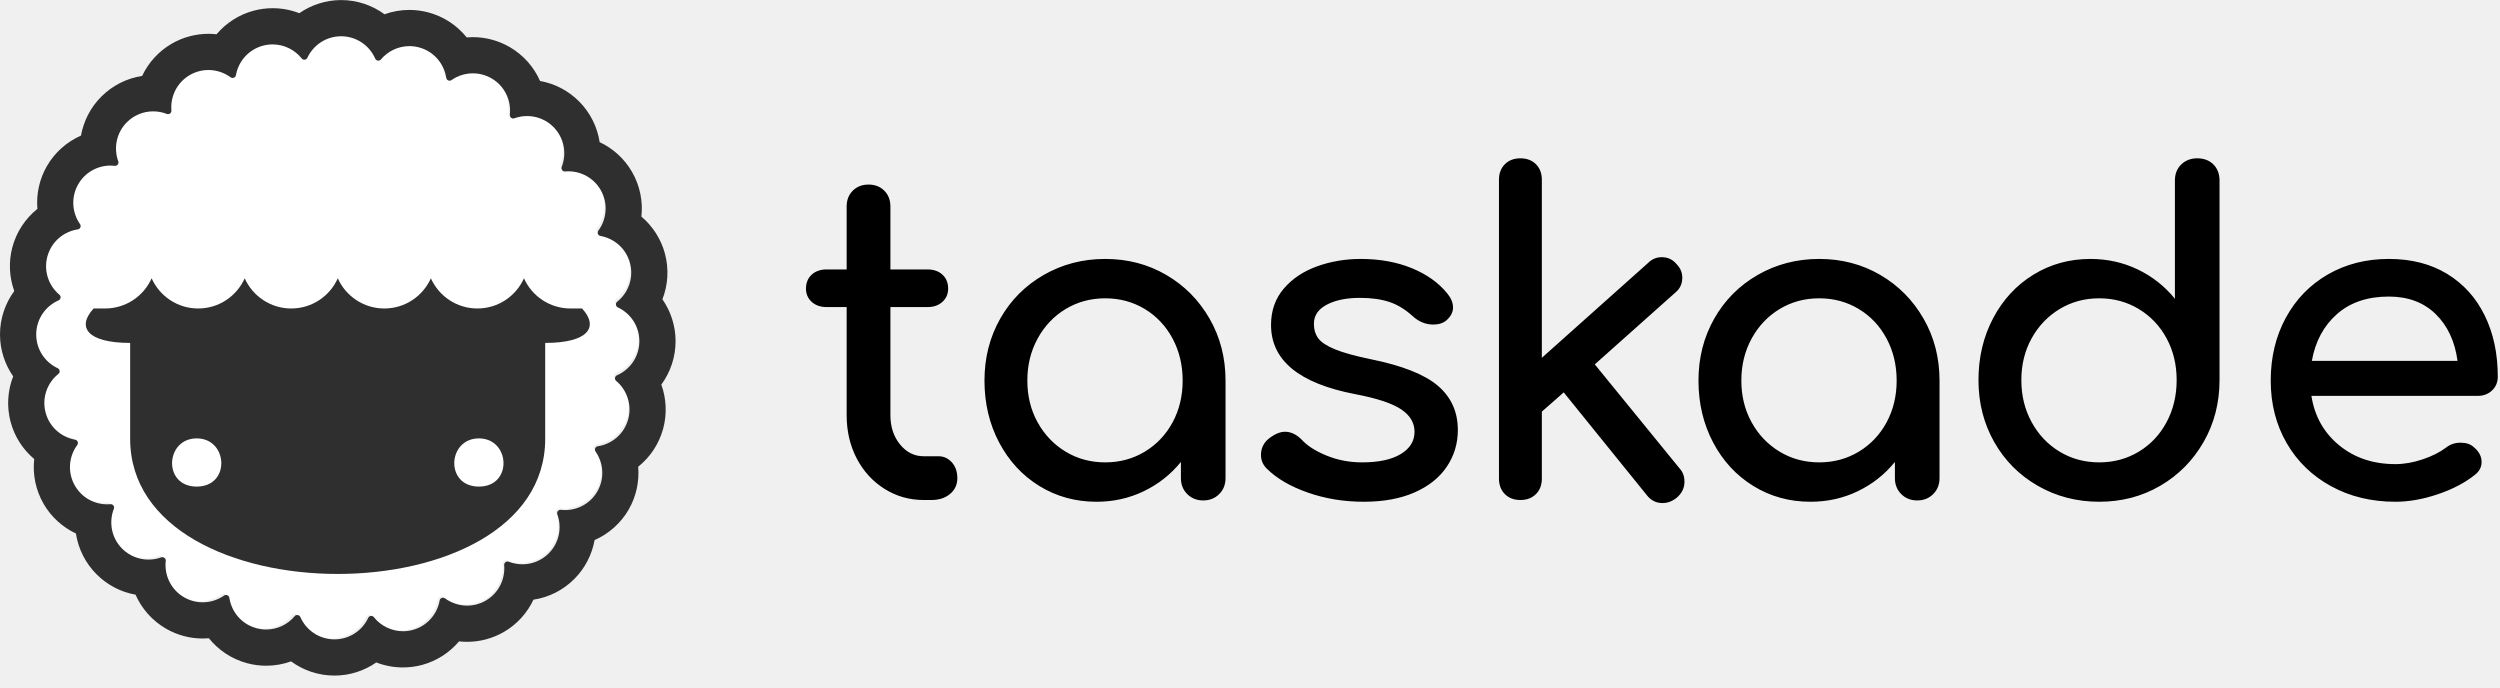
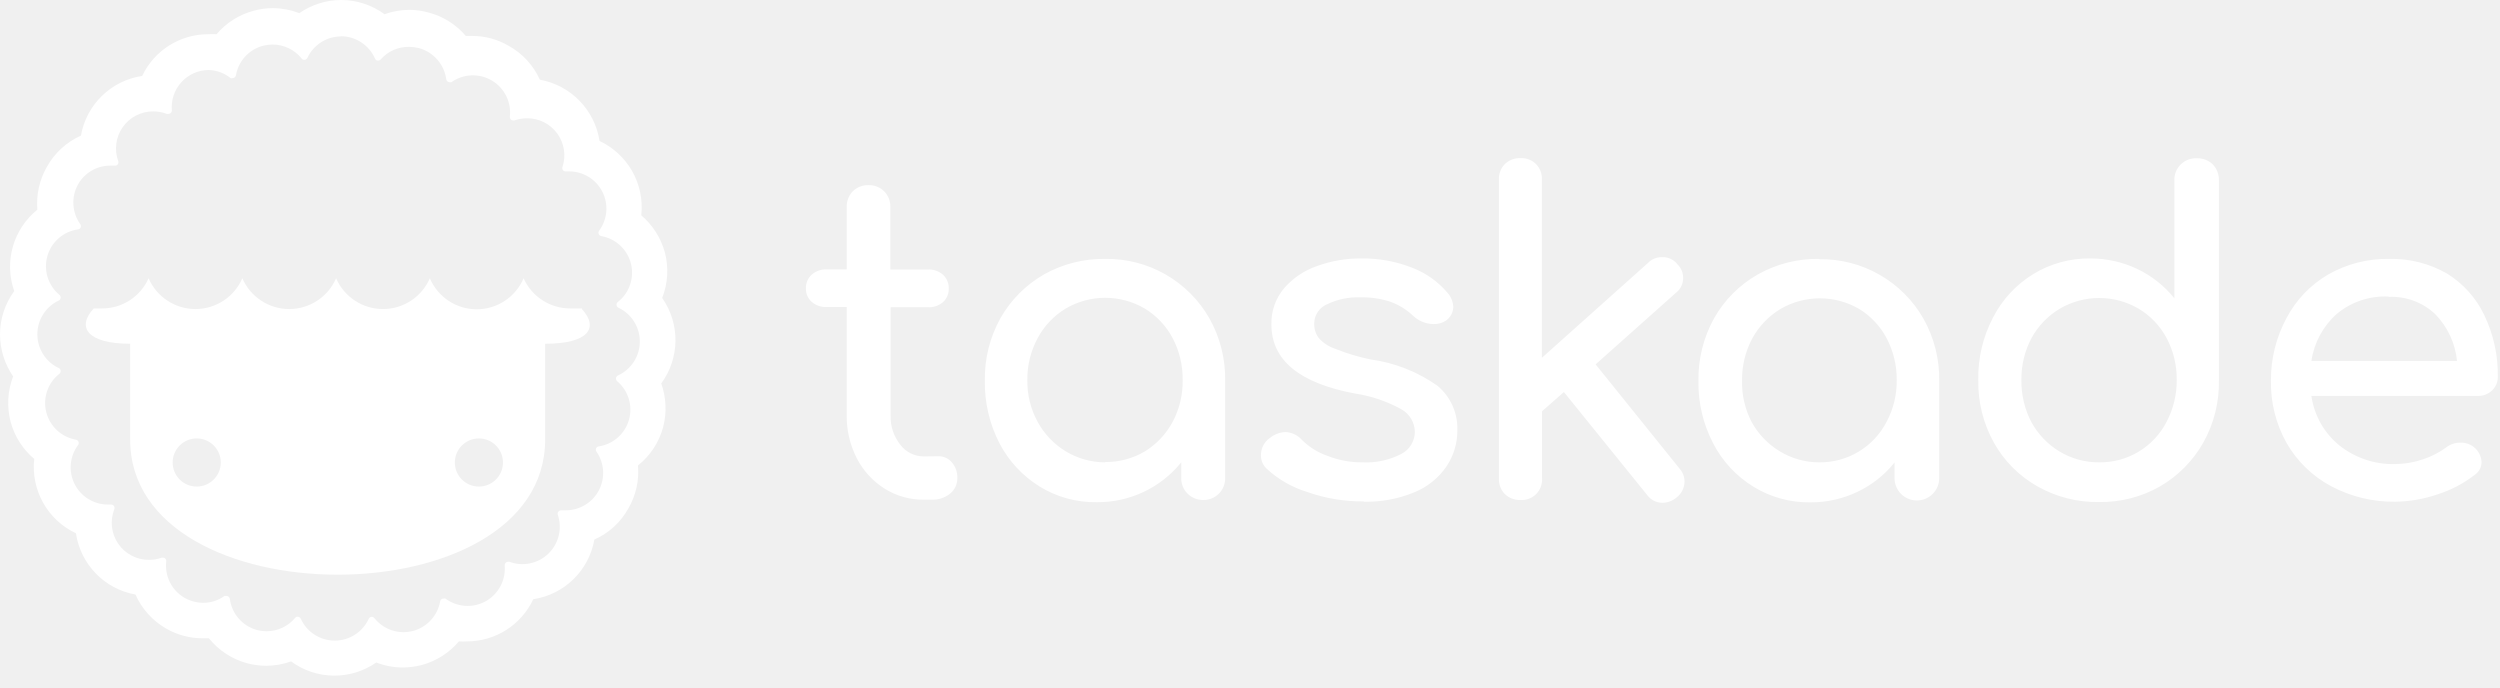
- <svg xmlns="http://www.w3.org/2000/svg" width="160px" height="44px" viewBox="0 0 160 44" version="1.1">
-   <defs />
-   <g id="Page-1" stroke="none" stroke-width="1" fill="none" fill-rule="evenodd">
-     <g id="Group-23-Copy">
-       <rect id="Rectangle-11" x="0" y="0" width="164" height="44" />
-       <g id="logo-copy-2">
-         <path d="M21.69,2.095 C22.671,2.095 23.513,2.687 23.882,3.532 C23.919,3.616 24.001,3.662 24.084,3.662 C24.143,3.662 24.202,3.639 24.244,3.588 C24.694,3.05 25.366,2.729 26.079,2.729 C26.283,2.729 26.492,2.756 26.699,2.811 C27.648,3.065 28.309,3.856 28.446,4.771 C28.462,4.88 28.559,4.951 28.66,4.951 C28.701,4.951 28.743,4.939 28.781,4.913 C29.185,4.63 29.668,4.478 30.159,4.478 C30.564,4.478 30.975,4.581 31.352,4.799 C32.203,5.29 32.637,6.225 32.532,7.144 C32.517,7.273 32.625,7.381 32.747,7.381 C32.77,7.381 32.795,7.377 32.818,7.368 C33.084,7.271 33.363,7.223 33.641,7.223 C34.253,7.223 34.865,7.456 35.332,7.923 C36.027,8.618 36.203,9.634 35.865,10.493 C35.81,10.633 35.919,10.785 36.065,10.785 C36.071,10.785 36.077,10.785 36.083,10.784 C36.153,10.778 36.223,10.775 36.293,10.775 C37.12,10.775 37.924,11.203 38.368,11.971 C38.859,12.822 38.767,13.849 38.217,14.592 C38.124,14.717 38.199,14.902 38.353,14.929 C39.241,15.085 40.003,15.738 40.252,16.666 C40.507,17.616 40.152,18.584 39.428,19.159 C39.306,19.256 39.331,19.454 39.472,19.52 C40.29,19.901 40.857,20.728 40.857,21.69 C40.857,22.672 40.266,23.513 39.421,23.882 C39.276,23.946 39.243,24.143 39.364,24.244 C40.056,24.823 40.391,25.77 40.142,26.699 C39.887,27.648 39.096,28.309 38.182,28.446 C38.027,28.469 37.95,28.653 38.039,28.781 C38.557,29.519 38.635,30.519 38.154,31.352 C37.71,32.12 36.907,32.547 36.08,32.547 C35.99,32.547 35.899,32.542 35.809,32.532 C35.801,32.531 35.793,32.531 35.785,32.531 C35.642,32.531 35.534,32.679 35.584,32.818 C35.893,33.666 35.71,34.652 35.029,35.332 C34.563,35.799 33.951,36.032 33.339,36.032 C33.04,36.032 32.741,35.976 32.459,35.865 C32.434,35.855 32.408,35.85 32.383,35.85 C32.264,35.85 32.157,35.955 32.168,36.084 C32.247,36.982 31.814,37.887 30.982,38.368 C30.605,38.585 30.194,38.688 29.789,38.688 C29.278,38.688 28.775,38.524 28.361,38.217 C28.323,38.189 28.28,38.176 28.237,38.176 C28.139,38.176 28.042,38.246 28.023,38.353 C27.867,39.241 27.215,40.003 26.286,40.252 C26.079,40.308 25.871,40.334 25.666,40.334 C24.933,40.334 24.243,39.994 23.793,39.428 C23.751,39.375 23.69,39.35 23.628,39.35 C23.549,39.35 23.469,39.393 23.432,39.472 C23.051,40.29 22.224,40.857 21.263,40.857 C20.281,40.857 19.439,40.266 19.07,39.421 C19.033,39.336 18.951,39.29 18.869,39.29 C18.81,39.29 18.751,39.314 18.708,39.364 C18.258,39.902 17.587,40.224 16.874,40.224 C16.669,40.224 16.461,40.197 16.254,40.142 C15.304,39.887 14.643,39.096 14.507,38.182 C14.49,38.072 14.393,38.001 14.292,38.001 C14.251,38.001 14.209,38.013 14.172,38.039 C13.767,38.323 13.284,38.475 12.793,38.475 C12.388,38.475 11.977,38.371 11.6,38.154 C10.749,37.662 10.316,36.727 10.42,35.809 C10.435,35.679 10.327,35.572 10.205,35.572 C10.182,35.572 10.158,35.576 10.134,35.584 C9.869,35.681 9.59,35.73 9.311,35.73 C8.699,35.73 8.088,35.497 7.621,35.03 C6.926,34.334 6.749,33.319 7.088,32.459 C7.143,32.32 7.034,32.167 6.888,32.167 C6.881,32.167 6.875,32.167 6.869,32.168 C6.799,32.174 6.729,32.177 6.659,32.177 C5.832,32.177 5.028,31.75 4.585,30.982 C4.093,30.13 4.186,29.104 4.736,28.361 C4.828,28.235 4.753,28.05 4.599,28.023 C3.711,27.867 2.949,27.215 2.7,26.286 C2.446,25.336 2.801,24.369 3.524,23.793 C3.646,23.696 3.621,23.498 3.48,23.432 C2.662,23.051 2.095,22.224 2.095,21.263 C2.095,20.281 2.686,19.439 3.532,19.07 C3.676,19.007 3.709,18.81 3.588,18.709 C2.896,18.129 2.562,17.183 2.811,16.254 C3.065,15.304 3.856,14.643 4.771,14.507 C4.925,14.484 5.003,14.3 4.913,14.172 C4.395,13.433 4.318,12.433 4.799,11.601 C5.242,10.833 6.046,10.405 6.873,10.405 C6.963,10.405 7.053,10.41 7.144,10.421 C7.152,10.422 7.16,10.422 7.168,10.422 C7.311,10.422 7.419,10.273 7.368,10.134 C7.059,9.287 7.243,8.301 7.923,7.621 C8.39,7.154 9.001,6.921 9.613,6.921 C9.912,6.921 10.211,6.976 10.493,7.088 C10.518,7.098 10.544,7.102 10.569,7.102 C10.688,7.102 10.796,6.997 10.784,6.869 C10.705,5.971 11.138,5.066 11.971,4.585 C12.347,4.368 12.758,4.264 13.163,4.264 C13.674,4.264 14.177,4.429 14.592,4.736 C14.629,4.763 14.672,4.776 14.715,4.776 C14.814,4.776 14.91,4.707 14.929,4.599 C15.085,3.711 15.738,2.949 16.666,2.7 C16.874,2.645 17.082,2.618 17.287,2.618 C18.02,2.618 18.709,2.959 19.159,3.524 C19.201,3.577 19.263,3.603 19.324,3.603 C19.404,3.603 19.483,3.56 19.52,3.48 C19.901,2.662 20.728,2.095 21.69,2.095" id="Fill-1-Copy" fill="#FFFFFF" />
-         <g id="logo" fill="#2F2F2F">
-           <path d="M30.649,31.142 C28.463,31.142 28.635,28.057 30.649,28.057 C32.663,28.057 32.835,31.142 30.649,31.142 M12.589,31.142 C10.403,31.142 10.574,28.057 12.589,28.057 C14.603,28.057 14.774,31.142 12.589,31.142 M37.252,19.743 L36.512,19.743 C35.184,19.743 34.043,18.95 33.533,17.812 C33.023,18.95 31.882,19.743 30.554,19.743 C29.227,19.743 28.086,18.95 27.576,17.812 C27.066,18.95 25.925,19.743 24.597,19.743 C23.27,19.743 22.129,18.95 21.619,17.812 C21.108,18.95 19.968,19.743 18.64,19.743 C17.312,19.743 16.172,18.95 15.661,17.812 C15.151,18.95 14.011,19.743 12.683,19.743 C11.355,19.743 10.215,18.95 9.705,17.812 C9.194,18.95 8.054,19.743 6.726,19.743 L5.994,19.743 C4.883,20.938 5.588,21.947 8.33,21.947 L8.33,28.083 C8.33,33.85 14.971,36.733 21.611,36.733 C28.252,36.733 34.893,33.85 34.893,28.083 L34.893,21.947 C37.638,21.947 38.354,20.938 37.252,19.743" id="Fill-4" />
-           <path d="M21.832,0.004 C20.859,0.004 19.928,0.309 19.155,0.845 C18.619,0.635 18.041,0.525 17.446,0.525 C17.036,0.525 16.627,0.579 16.229,0.686 C15.288,0.938 14.467,1.474 13.859,2.193 C13.687,2.174 13.513,2.164 13.34,2.164 C12.519,2.164 11.707,2.382 10.994,2.794 C10.151,3.28 9.497,4.01 9.095,4.862 C8.11,5.01 7.2,5.467 6.483,6.185 C5.793,6.874 5.35,7.75 5.183,8.678 C4.281,9.075 3.509,9.751 3.003,10.628 C2.516,11.471 2.315,12.431 2.393,13.369 C1.627,13.983 1.057,14.833 0.792,15.82 C0.54,16.761 0.594,17.74 0.912,18.626 C0.331,19.417 8.69039257e-05,20.386 8.69039257e-05,21.408 C8.69039257e-05,22.382 0.305,23.313 0.843,24.087 C0.486,25.001 0.417,26.022 0.681,27.01 C0.934,27.951 1.47,28.771 2.189,29.379 C2.081,30.354 2.279,31.359 2.79,32.245 C3.275,33.086 4.005,33.742 4.859,34.144 C5.008,35.114 5.459,36.033 6.182,36.756 C6.87,37.444 7.735,37.892 8.674,38.059 C9.069,38.955 9.741,39.724 10.625,40.235 C11.339,40.647 12.15,40.865 12.971,40.865 C13.105,40.865 13.238,40.859 13.369,40.848 C13.982,41.612 14.832,42.181 15.818,42.446 C16.216,42.552 16.625,42.606 17.035,42.606 C17.586,42.606 18.124,42.51 18.629,42.329 C19.418,42.907 20.386,43.237 21.406,43.237 C22.378,43.237 23.309,42.933 24.082,42.397 C24.619,42.606 25.197,42.716 25.791,42.716 C26.201,42.716 26.611,42.663 27.009,42.556 C27.949,42.304 28.771,41.767 29.379,41.048 C29.551,41.067 29.724,41.077 29.898,41.077 C30.719,41.077 31.53,40.859 32.244,40.448 C33.087,39.961 33.741,39.231 34.142,38.379 C35.128,38.231 36.037,37.774 36.755,37.056 C37.444,36.367 37.887,35.491 38.054,34.564 C38.956,34.167 39.728,33.491 40.235,32.613 C40.722,31.77 40.923,30.811 40.844,29.872 C41.61,29.259 42.181,28.409 42.446,27.421 C42.698,26.48 42.644,25.501 42.325,24.615 C42.906,23.824 43.237,22.856 43.237,21.833 C43.237,20.86 42.932,19.928 42.395,19.155 C42.751,18.241 42.821,17.219 42.556,16.231 C42.304,15.291 41.768,14.47 41.049,13.862 C41.156,12.887 40.959,11.882 40.447,10.997 C39.962,10.155 39.232,9.499 38.378,9.097 C38.229,8.128 37.779,7.209 37.056,6.486 C36.367,5.797 35.503,5.349 34.564,5.183 C34.169,4.287 33.497,3.517 32.613,3.007 C31.899,2.595 31.088,2.377 30.266,2.377 C30.133,2.377 30,2.382 29.868,2.393 C29.255,1.63 28.406,1.06 27.42,0.796 C27.022,0.689 26.612,0.635 26.202,0.635 C25.652,0.635 25.114,0.731 24.609,0.913 C23.819,0.334 22.851,0.004 21.832,0.004 M21.832,2.321 C22.809,2.321 23.647,2.91 24.015,3.752 C24.052,3.836 24.134,3.882 24.216,3.882 C24.274,3.882 24.333,3.858 24.375,3.808 C24.823,3.272 25.492,2.952 26.202,2.952 C26.406,2.952 26.614,2.979 26.82,3.034 C27.766,3.287 28.423,4.075 28.56,4.985 C28.576,5.094 28.673,5.165 28.773,5.165 C28.814,5.165 28.856,5.153 28.893,5.127 C29.296,4.845 29.777,4.694 30.266,4.694 C30.67,4.694 31.079,4.797 31.454,5.013 C32.302,5.503 32.733,6.434 32.629,7.348 C32.614,7.478 32.722,7.585 32.843,7.585 C32.867,7.585 32.891,7.58 32.914,7.572 C33.179,7.476 33.456,7.427 33.734,7.427 C34.343,7.427 34.952,7.659 35.417,8.124 C36.11,8.817 36.285,9.828 35.948,10.684 C35.893,10.823 36.002,10.975 36.147,10.975 C36.154,10.975 36.16,10.974 36.166,10.974 C36.236,10.968 36.305,10.964 36.375,10.964 C37.198,10.964 37.999,11.391 38.441,12.155 C38.93,13.003 38.838,14.025 38.291,14.765 C38.198,14.89 38.273,15.074 38.426,15.101 C39.311,15.257 40.069,15.906 40.317,16.831 C40.571,17.777 40.217,18.74 39.497,19.313 C39.376,19.41 39.4,19.607 39.541,19.673 C40.355,20.052 40.92,20.876 40.92,21.833 C40.92,22.811 40.331,23.649 39.49,24.017 C39.345,24.08 39.313,24.276 39.433,24.377 C40.122,24.954 40.455,25.896 40.207,26.821 C39.954,27.767 39.166,28.425 38.255,28.561 C38.102,28.584 38.025,28.767 38.114,28.894 C38.629,29.63 38.707,30.625 38.228,31.455 C37.786,32.219 36.986,32.645 36.162,32.645 C36.072,32.645 35.982,32.64 35.892,32.63 C35.884,32.629 35.876,32.628 35.869,32.628 C35.726,32.628 35.619,32.777 35.669,32.915 C35.977,33.759 35.793,34.741 35.116,35.418 C34.651,35.883 34.042,36.115 33.433,36.115 C33.135,36.115 32.838,36.059 32.556,35.949 C32.531,35.939 32.506,35.934 32.481,35.934 C32.362,35.934 32.255,36.038 32.267,36.167 C32.345,37.061 31.914,37.962 31.085,38.441 C30.71,38.657 30.301,38.76 29.898,38.76 C29.388,38.76 28.888,38.596 28.475,38.291 C28.437,38.263 28.394,38.251 28.352,38.251 C28.254,38.251 28.158,38.32 28.139,38.426 C27.983,39.311 27.334,40.07 26.409,40.318 C26.202,40.373 25.995,40.399 25.791,40.399 C25.061,40.399 24.374,40.06 23.926,39.497 C23.884,39.445 23.823,39.419 23.762,39.419 C23.683,39.419 23.603,39.462 23.567,39.541 C23.187,40.355 22.363,40.92 21.406,40.92 C20.428,40.92 19.59,40.331 19.222,39.49 C19.186,39.406 19.104,39.36 19.022,39.36 C18.963,39.36 18.905,39.383 18.862,39.434 C18.414,39.969 17.745,40.289 17.035,40.289 C16.831,40.289 16.624,40.263 16.418,40.207 C15.472,39.954 14.814,39.166 14.678,38.256 C14.662,38.147 14.565,38.076 14.464,38.076 C14.423,38.076 14.382,38.088 14.344,38.114 C13.942,38.397 13.461,38.547 12.971,38.547 C12.568,38.547 12.159,38.445 11.784,38.228 C10.936,37.738 10.504,36.807 10.608,35.893 C10.623,35.764 10.515,35.657 10.394,35.657 C10.371,35.657 10.347,35.661 10.323,35.669 C10.059,35.766 9.781,35.814 9.504,35.814 C8.894,35.814 8.285,35.582 7.82,35.117 C7.128,34.425 6.952,33.413 7.289,32.557 C7.344,32.419 7.236,32.267 7.09,32.267 C7.084,32.267 7.078,32.267 7.072,32.268 C7.002,32.274 6.932,32.277 6.863,32.277 C6.039,32.277 5.238,31.851 4.797,31.086 C4.307,30.238 4.399,29.216 4.947,28.476 C5.039,28.351 4.964,28.167 4.811,28.14 C3.927,27.984 3.168,27.335 2.92,26.41 C2.667,25.464 3.02,24.501 3.74,23.928 C3.862,23.831 3.837,23.634 3.697,23.568 C2.882,23.189 2.318,22.365 2.318,21.408 C2.318,20.431 2.906,19.592 3.748,19.224 C3.892,19.161 3.925,18.966 3.804,18.865 C3.115,18.288 2.782,17.345 3.03,16.42 C3.284,15.474 4.072,14.817 4.982,14.68 C5.136,14.658 5.213,14.474 5.124,14.347 C4.608,13.612 4.531,12.616 5.01,11.787 C5.451,11.022 6.252,10.596 7.075,10.596 C7.165,10.596 7.255,10.601 7.345,10.612 C7.353,10.613 7.361,10.613 7.369,10.613 C7.511,10.613 7.619,10.465 7.569,10.326 C7.261,9.482 7.444,8.5 8.121,7.823 C8.586,7.358 9.195,7.127 9.804,7.127 C10.102,7.127 10.4,7.182 10.681,7.293 C10.706,7.303 10.732,7.307 10.756,7.307 C10.875,7.307 10.982,7.203 10.971,7.075 C10.892,6.18 11.323,5.279 12.152,4.8 C12.527,4.584 12.936,4.481 13.34,4.481 C13.849,4.481 14.35,4.645 14.762,4.95 C14.8,4.978 14.843,4.991 14.885,4.991 C14.984,4.991 15.08,4.922 15.099,4.815 C15.254,3.93 15.904,3.172 16.829,2.924 C17.035,2.868 17.242,2.842 17.446,2.842 C18.177,2.842 18.863,3.181 19.311,3.744 C19.353,3.797 19.414,3.822 19.476,3.822 C19.555,3.822 19.634,3.78 19.671,3.7 C20.05,2.886 20.874,2.321 21.832,2.321" id="Fill-1" />
-         </g>
-       </g>
-       <path d="M60.066,29.2 C60.402,29.2 60.687,29.331 60.92,29.592 C61.153,29.853 61.27,30.189 61.27,30.6 C61.27,31.011 61.116,31.347 60.808,31.608 C60.5,31.869 60.103,32 59.618,32 L59.114,32 C58.199,32 57.364,31.762 56.608,31.286 C55.852,30.81 55.259,30.161 54.83,29.34 C54.401,28.519 54.186,27.595 54.186,26.568 L54.186,19.652 L52.898,19.652 C52.506,19.652 52.189,19.54 51.946,19.316 C51.703,19.092 51.582,18.812 51.582,18.476 C51.582,18.103 51.703,17.804 51.946,17.58 C52.189,17.356 52.506,17.244 52.898,17.244 L54.186,17.244 L54.186,13.212 C54.186,12.801 54.317,12.465 54.578,12.204 C54.839,11.943 55.175,11.812 55.586,11.812 C55.997,11.812 56.333,11.943 56.594,12.204 C56.855,12.465 56.986,12.801 56.986,13.212 L56.986,17.244 L59.366,17.244 C59.758,17.244 60.075,17.356 60.318,17.58 C60.561,17.804 60.682,18.103 60.682,18.476 C60.682,18.812 60.561,19.092 60.318,19.316 C60.075,19.54 59.758,19.652 59.366,19.652 L56.986,19.652 L56.986,26.568 C56.986,27.315 57.191,27.94 57.602,28.444 C58.013,28.948 58.517,29.2 59.114,29.2 L60.066,29.2 Z M70.734,16.572 C72.171,16.572 73.473,16.913 74.64,17.594 C75.807,18.275 76.731,19.209 77.412,20.394 C78.093,21.579 78.434,22.9 78.434,24.356 L78.434,30.6 C78.434,31.011 78.299,31.351 78.028,31.622 C77.757,31.893 77.417,32.028 77.006,32.028 C76.595,32.028 76.255,31.893 75.984,31.622 C75.713,31.351 75.578,31.011 75.578,30.6 L75.578,29.564 C74.925,30.367 74.131,30.992 73.198,31.44 C72.265,31.888 71.257,32.112 70.174,32.112 C68.83,32.112 67.612,31.776 66.52,31.104 C65.428,30.432 64.569,29.503 63.944,28.318 C63.319,27.133 63.006,25.812 63.006,24.356 C63.006,22.9 63.342,21.579 64.014,20.394 C64.686,19.209 65.615,18.275 66.8,17.594 C67.985,16.913 69.297,16.572 70.734,16.572 Z M70.734,29.592 C71.667,29.592 72.512,29.363 73.268,28.906 C74.024,28.449 74.617,27.823 75.046,27.03 C75.475,26.237 75.69,25.345 75.69,24.356 C75.69,23.367 75.475,22.471 75.046,21.668 C74.617,20.865 74.024,20.235 73.268,19.778 C72.512,19.321 71.667,19.092 70.734,19.092 C69.801,19.092 68.956,19.321 68.2,19.778 C67.444,20.235 66.847,20.865 66.408,21.668 C65.969,22.471 65.75,23.367 65.75,24.356 C65.75,25.345 65.969,26.237 66.408,27.03 C66.847,27.823 67.444,28.449 68.2,28.906 C68.956,29.363 69.801,29.592 70.734,29.592 Z M87.282,32.112 C86.013,32.112 84.818,31.916 83.698,31.524 C82.578,31.132 81.701,30.619 81.066,29.984 C80.823,29.741 80.702,29.452 80.702,29.116 C80.702,28.668 80.889,28.304 81.262,28.024 C81.617,27.763 81.943,27.632 82.242,27.632 C82.615,27.632 82.97,27.8 83.306,28.136 C83.661,28.528 84.193,28.869 84.902,29.158 C85.611,29.447 86.367,29.592 87.17,29.592 C88.234,29.592 89.06,29.415 89.648,29.06 C90.236,28.705 90.53,28.229 90.53,27.632 C90.53,27.053 90.241,26.573 89.662,26.19 C89.083,25.807 88.103,25.485 86.722,25.224 C83.138,24.533 81.346,23.059 81.346,20.8 C81.346,19.885 81.617,19.111 82.158,18.476 C82.699,17.841 83.409,17.365 84.286,17.048 C85.163,16.731 86.097,16.572 87.086,16.572 C88.299,16.572 89.387,16.768 90.348,17.16 C91.309,17.552 92.07,18.093 92.63,18.784 C92.873,19.083 92.994,19.381 92.994,19.68 C92.994,19.997 92.835,20.287 92.518,20.548 C92.313,20.697 92.051,20.772 91.734,20.772 C91.249,20.772 90.81,20.595 90.418,20.24 C89.951,19.811 89.457,19.507 88.934,19.33 C88.411,19.153 87.777,19.064 87.03,19.064 C86.171,19.064 85.467,19.209 84.916,19.498 C84.365,19.787 84.09,20.193 84.09,20.716 C84.09,21.089 84.183,21.402 84.37,21.654 C84.557,21.906 84.911,22.139 85.434,22.354 C85.957,22.569 86.713,22.779 87.702,22.984 C89.737,23.395 91.179,23.964 92.028,24.692 C92.877,25.42 93.302,26.363 93.302,27.52 C93.302,28.379 93.069,29.158 92.602,29.858 C92.135,30.558 91.449,31.109 90.544,31.51 C89.639,31.911 88.551,32.112 87.282,32.112 Z M107.498,29.984 C107.703,30.208 107.806,30.488 107.806,30.824 C107.806,31.235 107.638,31.58 107.302,31.86 C107.022,32.084 106.723,32.196 106.406,32.196 C105.995,32.196 105.659,32.028 105.398,31.692 L100.078,25.112 L98.678,26.344 L98.678,30.628 C98.678,31.039 98.552,31.37 98.3,31.622 C98.048,31.874 97.717,32 97.306,32 C96.895,32 96.564,31.874 96.312,31.622 C96.06,31.37 95.934,31.039 95.934,30.628 L95.934,11.504 C95.934,11.093 96.06,10.762 96.312,10.51 C96.564,10.258 96.895,10.132 97.306,10.132 C97.717,10.132 98.048,10.258 98.3,10.51 C98.552,10.762 98.678,11.093 98.678,11.504 L98.678,22.9 L105.482,16.824 C105.725,16.581 106.014,16.46 106.35,16.46 C106.742,16.46 107.059,16.609 107.302,16.908 C107.545,17.151 107.666,17.44 107.666,17.776 C107.666,18.168 107.517,18.485 107.218,18.728 L102.066,23.32 L107.498,29.984 Z M116.43,16.572 C117.867,16.572 119.169,16.913 120.336,17.594 C121.503,18.275 122.427,19.209 123.108,20.394 C123.789,21.579 124.13,22.9 124.13,24.356 L124.13,30.6 C124.13,31.011 123.995,31.351 123.724,31.622 C123.453,31.893 123.113,32.028 122.702,32.028 C122.291,32.028 121.951,31.893 121.68,31.622 C121.409,31.351 121.274,31.011 121.274,30.6 L121.274,29.564 C120.621,30.367 119.827,30.992 118.894,31.44 C117.961,31.888 116.953,32.112 115.87,32.112 C114.526,32.112 113.308,31.776 112.216,31.104 C111.124,30.432 110.265,29.503 109.64,28.318 C109.015,27.133 108.702,25.812 108.702,24.356 C108.702,22.9 109.038,21.579 109.71,20.394 C110.382,19.209 111.311,18.275 112.496,17.594 C113.681,16.913 114.993,16.572 116.43,16.572 Z M116.43,29.592 C117.363,29.592 118.208,29.363 118.964,28.906 C119.72,28.449 120.313,27.823 120.742,27.03 C121.171,26.237 121.386,25.345 121.386,24.356 C121.386,23.367 121.171,22.471 120.742,21.668 C120.313,20.865 119.72,20.235 118.964,19.778 C118.208,19.321 117.363,19.092 116.43,19.092 C115.497,19.092 114.652,19.321 113.896,19.778 C113.14,20.235 112.543,20.865 112.104,21.668 C111.665,22.471 111.446,23.367 111.446,24.356 C111.446,25.345 111.665,26.237 112.104,27.03 C112.543,27.823 113.14,28.449 113.896,28.906 C114.652,29.363 115.497,29.592 116.43,29.592 Z M140.622,10.132 C141.051,10.132 141.397,10.263 141.658,10.524 C141.919,10.785 142.05,11.131 142.05,11.56 L142.05,24.328 C142.05,25.784 141.709,27.105 141.028,28.29 C140.347,29.475 139.423,30.409 138.256,31.09 C137.089,31.771 135.787,32.112 134.35,32.112 C132.913,32.112 131.601,31.771 130.416,31.09 C129.231,30.409 128.302,29.475 127.63,28.29 C126.958,27.105 126.622,25.784 126.622,24.328 C126.622,22.872 126.935,21.551 127.56,20.366 C128.185,19.181 129.044,18.252 130.136,17.58 C131.228,16.908 132.446,16.572 133.79,16.572 C134.873,16.572 135.881,16.796 136.814,17.244 C137.747,17.692 138.541,18.317 139.194,19.12 L139.194,11.56 C139.194,11.131 139.329,10.785 139.6,10.524 C139.871,10.263 140.211,10.132 140.622,10.132 Z M134.35,29.592 C135.283,29.592 136.128,29.363 136.884,28.906 C137.64,28.449 138.233,27.819 138.662,27.016 C139.091,26.213 139.306,25.317 139.306,24.328 C139.306,23.339 139.091,22.447 138.662,21.654 C138.233,20.861 137.64,20.235 136.884,19.778 C136.128,19.321 135.283,19.092 134.35,19.092 C133.417,19.092 132.572,19.321 131.816,19.778 C131.06,20.235 130.463,20.861 130.024,21.654 C129.585,22.447 129.366,23.339 129.366,24.328 C129.366,25.317 129.585,26.213 130.024,27.016 C130.463,27.819 131.06,28.449 131.816,28.906 C132.572,29.363 133.417,29.592 134.35,29.592 Z M159.858,24.104 C159.858,24.459 159.737,24.753 159.494,24.986 C159.251,25.219 158.943,25.336 158.57,25.336 L147.93,25.336 C148.135,26.643 148.728,27.697 149.708,28.5 C150.688,29.303 151.887,29.704 153.306,29.704 C153.866,29.704 154.449,29.601 155.056,29.396 C155.663,29.191 156.162,28.939 156.554,28.64 C156.815,28.435 157.123,28.332 157.478,28.332 C157.833,28.332 158.113,28.425 158.318,28.612 C158.654,28.892 158.822,29.209 158.822,29.564 C158.822,29.9 158.673,30.18 158.374,30.404 C157.739,30.908 156.951,31.319 156.008,31.636 C155.065,31.953 154.165,32.112 153.306,32.112 C151.775,32.112 150.403,31.781 149.19,31.118 C147.977,30.455 147.029,29.536 146.348,28.36 C145.667,27.184 145.326,25.849 145.326,24.356 C145.326,22.863 145.648,21.523 146.292,20.338 C146.936,19.153 147.832,18.229 148.98,17.566 C150.128,16.903 151.43,16.572 152.886,16.572 C154.323,16.572 155.565,16.889 156.61,17.524 C157.655,18.159 158.458,19.045 159.018,20.184 C159.578,21.323 159.858,22.629 159.858,24.104 Z M152.886,18.98 C151.523,18.98 150.417,19.353 149.568,20.1 C148.719,20.847 148.182,21.845 147.958,23.096 L157.282,23.096 C157.114,21.845 156.647,20.847 155.882,20.1 C155.117,19.353 154.118,18.98 152.886,18.98 Z" id="taskade" fill="#000000" />
+ <svg xmlns="http://www.w3.org/2000/svg" id="Layer_1" data-name="Layer 1" viewBox="0 0 160 44">
+   <defs>
+     <style>.cls-1{fill:none;}.cls-2{fill:#fff;fill-rule:evenodd;}</style>
+   </defs>
+   <rect id="Rectangle-11" class="cls-1" width="164" height="44" />
+   <g id="logo-copy-2">
+     <g id="logo">
+       <path id="Fill-4" class="cls-2" d="M30.65,31.14a1.54,1.54,0,1,1,0-3.08,1.54,1.54,0,1,1,0,3.08m-18.06,0a1.54,1.54,0,1,1,0-3.08,1.54,1.54,0,1,1,0,3.08m24.66-11.4h-.74a3.26,3.26,0,0,1-3-1.93,3.26,3.26,0,0,1-6,0,3.27,3.27,0,0,1-6,0,3.27,3.27,0,0,1-6,0,3.27,3.27,0,0,1-6,0,3.25,3.25,0,0,1-3,1.93H6C4.88,20.94,5.59,22,8.33,22v6.13c0,5.77,6.64,8.65,13.28,8.65s13.28-2.88,13.28-8.65V22c2.75,0,3.46-1,2.36-2.21" />
+       <path id="Fill-1" class="cls-2" d="M21.83,0a4.72,4.72,0,0,0-2.67.84A4.94,4.94,0,0,0,17.45.52a4.6,4.6,0,0,0-1.22.17,4.68,4.68,0,0,0-2.37,1.5,4.53,4.53,0,0,0-.52,0A4.67,4.67,0,0,0,9.1,4.86,4.68,4.68,0,0,0,5.18,8.68a4.68,4.68,0,0,0-2.18,2,4.73,4.73,0,0,0-.61,2.74A4.69,4.69,0,0,0,.91,18.63,4.7,4.7,0,0,0,0,21.41a4.78,4.78,0,0,0,.84,2.68A4.76,4.76,0,0,0,.68,27a4.7,4.7,0,0,0,1.51,2.37,4.69,4.69,0,0,0,2.67,4.76,4.68,4.68,0,0,0,3.81,3.92,4.71,4.71,0,0,0,1.95,2.17,4.65,4.65,0,0,0,2.35.63h.4a4.73,4.73,0,0,0,2.45,1.6,5,5,0,0,0,1.22.16,4.75,4.75,0,0,0,1.59-.28,4.68,4.68,0,0,0,5.45.07,4.72,4.72,0,0,0,1.71.32A5,5,0,0,0,27,42.56a4.76,4.76,0,0,0,2.37-1.51,4.41,4.41,0,0,0,.52,0,4.69,4.69,0,0,0,4.24-2.7,4.68,4.68,0,0,0,3.91-3.82,4.59,4.59,0,0,0,2.18-2,4.65,4.65,0,0,0,.61-2.74,4.69,4.69,0,0,0,1.61-2.45,4.76,4.76,0,0,0-.12-2.8,4.69,4.69,0,0,0,.06-5.47,4.69,4.69,0,0,0,.17-2.92,4.76,4.76,0,0,0-1.51-2.37,4.67,4.67,0,0,0-.6-2.86,4.74,4.74,0,0,0-2.07-1.9,4.71,4.71,0,0,0-3.82-3.92,4.65,4.65,0,0,0-2-2.17,4.59,4.59,0,0,0-2.34-.63h-.4A4.66,4.66,0,0,0,27.42.8,4.6,4.6,0,0,0,26.2.63a4.71,4.71,0,0,0-1.59.28A4.7,4.7,0,0,0,21.83,0m0,2.32A2.39,2.39,0,0,1,24,3.75a.2.2,0,0,0,.2.13.23.23,0,0,0,.16-.07A2.35,2.35,0,0,1,26.2,3a2.64,2.64,0,0,1,.62.08,2.4,2.4,0,0,1,1.74,2,.22.22,0,0,0,.21.18.25.25,0,0,0,.12,0,2.38,2.38,0,0,1,3.74,2.22.21.21,0,0,0,.21.23h.07a2.62,2.62,0,0,1,.82-.14A2.37,2.37,0,0,1,36,10.68a.21.21,0,0,0,.2.29h.22a2.38,2.38,0,0,1,1.92,3.8.22.22,0,0,0,.14.34,2.38,2.38,0,0,1,1.07,4.21.22.22,0,0,0,0,.36,2.39,2.39,0,0,1,0,4.35.22.22,0,0,0-.06.36,2.38,2.38,0,0,1-1.17,4.18.21.21,0,0,0-.15.33,2.39,2.39,0,0,1-2,3.76l-.27,0h0a.22.22,0,0,0-.2.29,2.39,2.39,0,0,1-3.11,3l-.08,0a.22.22,0,0,0-.21.24,2.39,2.39,0,0,1-1.18,2.27,2.38,2.38,0,0,1-2.61-.15.22.22,0,0,0-.13,0,.21.21,0,0,0-.21.18,2.4,2.4,0,0,1-1.73,1.89,2.64,2.64,0,0,1-.62.08,2.38,2.38,0,0,1-1.86-.9.21.21,0,0,0-.17-.08.2.2,0,0,0-.19.12,2.39,2.39,0,0,1-4.35,0,.22.22,0,0,0-.2-.13.2.2,0,0,0-.16.07,2.37,2.37,0,0,1-1.82.86,2.57,2.57,0,0,1-.62-.08,2.37,2.37,0,0,1-1.74-2,.22.22,0,0,0-.22-.18l-.12,0a2.33,2.33,0,0,1-1.37.44,2.47,2.47,0,0,1-1.19-.32,2.38,2.38,0,0,1-1.17-2.34.21.21,0,0,0-.22-.23h-.07a2.28,2.28,0,0,1-.82.14,2.37,2.37,0,0,1-2.21-3.25.22.22,0,0,0-.2-.29H6.86A2.38,2.38,0,0,1,5,28.48a.22.22,0,0,0-.14-.34,2.38,2.38,0,0,1-1.07-4.21.22.22,0,0,0,0-.36,2.39,2.39,0,0,1,0-4.35.22.22,0,0,0,0-.36A2.38,2.38,0,0,1,5,14.68a.21.21,0,0,0,.14-.33A2.39,2.39,0,0,1,5,11.79,2.37,2.37,0,0,1,7.08,10.6h.29a.21.21,0,0,0,.2-.28A2.37,2.37,0,0,1,9.8,7.13a2.41,2.41,0,0,1,.88.16l.08,0A.22.22,0,0,0,11,7.08a2.38,2.38,0,0,1,2.37-2.6A2.35,2.35,0,0,1,14.76,5a.2.2,0,0,0,.13,0,.22.22,0,0,0,.21-.18,2.37,2.37,0,0,1,1.73-1.89,2.64,2.64,0,0,1,.62-.08,2.39,2.39,0,0,1,1.86.9.19.19,0,0,0,.17.08.22.22,0,0,0,.19-.12,2.39,2.39,0,0,1,2.16-1.38" />
    </g>
  </g>
+   <path id="taskade" class="cls-2" d="M60.07,29.2a1.1,1.1,0,0,1,.85.39,1.48,1.48,0,0,1,.35,1,1.26,1.26,0,0,1-.46,1,1.79,1.79,0,0,1-1.19.39h-.51a4.63,4.63,0,0,1-2.5-.71,5,5,0,0,1-1.78-1.95,5.89,5.89,0,0,1-.64-2.77V19.65H52.9a1.36,1.36,0,0,1-.95-.33,1.09,1.09,0,0,1-.37-.84,1.13,1.13,0,0,1,.37-.9,1.36,1.36,0,0,1,.95-.34h1.29v-4a1.39,1.39,0,0,1,.39-1,1.37,1.37,0,0,1,1-.39,1.35,1.35,0,0,1,1.4,1.4v4h2.38a1.36,1.36,0,0,1,1,.34,1.16,1.16,0,0,1,.36.9,1.12,1.12,0,0,1-.36.84,1.36,1.36,0,0,1-1,.33H57v6.92a2.86,2.86,0,0,0,.61,1.87,1.87,1.87,0,0,0,1.51.76ZM70.73,16.57a7.54,7.54,0,0,1,6.68,3.82,7.85,7.85,0,0,1,1,4V30.6A1.38,1.38,0,0,1,77,32a1.41,1.41,0,0,1-1-.41,1.38,1.38,0,0,1-.4-1v-1a6.86,6.86,0,0,1-5.41,2.55,6.76,6.76,0,0,1-3.65-1,7.14,7.14,0,0,1-2.58-2.78,8.44,8.44,0,0,1-.93-4,7.94,7.94,0,0,1,1-4,7.5,7.5,0,0,1,2.79-2.8A7.78,7.78,0,0,1,70.73,16.57Zm0,13a4.88,4.88,0,0,0,2.54-.68A5,5,0,0,0,75.05,27a5.49,5.49,0,0,0,.64-2.67,5.6,5.6,0,0,0-.64-2.69,4.91,4.91,0,0,0-1.78-1.89,5,5,0,0,0-5.07,0,4.93,4.93,0,0,0-1.79,1.89,5.5,5.5,0,0,0-.66,2.69A5.39,5.39,0,0,0,66.41,27a5,5,0,0,0,1.79,1.88A4.87,4.87,0,0,0,70.73,29.59Zm16.55,2.52a10.55,10.55,0,0,1-3.58-.59A6.73,6.73,0,0,1,81.07,30a1.15,1.15,0,0,1-.37-.86,1.32,1.32,0,0,1,.56-1.1,1.71,1.71,0,0,1,1-.39,1.5,1.5,0,0,1,1.07.51,4.28,4.28,0,0,0,1.59,1,6,6,0,0,0,2.27.43,4.89,4.89,0,0,0,2.48-.53,1.6,1.6,0,0,0,.88-1.43,1.68,1.68,0,0,0-.87-1.44,8.79,8.79,0,0,0-2.94-1q-5.37-1-5.37-4.42a3.45,3.45,0,0,1,.81-2.32,4.9,4.9,0,0,1,2.13-1.43,8.07,8.07,0,0,1,2.8-.48,8.61,8.61,0,0,1,3.26.59,5.56,5.56,0,0,1,2.28,1.62,1.44,1.44,0,0,1,.36.9,1.1,1.1,0,0,1-.47.87,1.32,1.32,0,0,1-.79.22,1.92,1.92,0,0,1-1.31-.53,4.19,4.19,0,0,0-1.49-.91,5.83,5.83,0,0,0-1.9-.27,4.49,4.49,0,0,0-2.11.44,1.34,1.34,0,0,0-.83,1.22,1.49,1.49,0,0,0,.28.93,2.4,2.4,0,0,0,1.06.7A12.78,12.78,0,0,0,87.7,23,9.73,9.73,0,0,1,92,24.69a3.55,3.55,0,0,1,1.27,2.83,4.1,4.1,0,0,1-.7,2.34,4.59,4.59,0,0,1-2.06,1.65A8,8,0,0,1,87.28,32.11ZM107.5,30a1.24,1.24,0,0,1,.31.84,1.3,1.3,0,0,1-.51,1,1.44,1.44,0,0,1-.89.34,1.22,1.22,0,0,1-1-.51l-5.32-6.58-1.4,1.23v4.29A1.3,1.3,0,0,1,97.31,32a1.37,1.37,0,0,1-1-.38,1.34,1.34,0,0,1-.38-1V11.5a1.34,1.34,0,0,1,.38-1,1.37,1.37,0,0,1,1-.38,1.3,1.3,0,0,1,1.37,1.37V22.9l6.8-6.08a1.19,1.19,0,0,1,.87-.36,1.16,1.16,0,0,1,1,.45,1.19,1.19,0,0,1,.37.87,1.16,1.16,0,0,1-.45.95l-5.15,4.59Zm8.93-13.41a7.54,7.54,0,0,1,6.68,3.82,7.85,7.85,0,0,1,1,4V30.6a1.43,1.43,0,1,1-2.86,0v-1a6.72,6.72,0,0,1-2.38,1.88,6.85,6.85,0,0,1-3,.67,6.76,6.76,0,0,1-3.65-1,7.06,7.06,0,0,1-2.58-2.78,8.33,8.33,0,0,1-.94-4,8,8,0,0,1,1-4,7.43,7.43,0,0,1,2.79-2.8A7.73,7.73,0,0,1,116.43,16.57Zm0,13A4.79,4.79,0,0,0,120.74,27a5.5,5.5,0,0,0,.65-2.67,5.6,5.6,0,0,0-.65-2.69A4.84,4.84,0,0,0,119,19.78a5,5,0,0,0-5.06,0,5,5,0,0,0-1.8,1.89,5.6,5.6,0,0,0-.65,2.69A5.5,5.5,0,0,0,112.1,27a5,5,0,0,0,1.8,1.88A4.84,4.84,0,0,0,116.43,29.59Zm24.19-19.46a1.41,1.41,0,0,1,1,.39,1.43,1.43,0,0,1,.39,1V24.33a7.84,7.84,0,0,1-1,4,7.52,7.52,0,0,1-2.77,2.8,7.63,7.63,0,0,1-3.91,1,7.73,7.73,0,0,1-3.93-1,7.29,7.29,0,0,1-2.79-2.8,7.93,7.93,0,0,1-1-4,8.27,8.27,0,0,1,.94-4,7,7,0,0,1,2.58-2.79,6.84,6.84,0,0,1,3.65-1,7,7,0,0,1,3,.67,6.83,6.83,0,0,1,2.38,1.88V11.56a1.37,1.37,0,0,1,1.43-1.43Zm-6.27,19.46A4.78,4.78,0,0,0,138.66,27a5.63,5.63,0,0,0,.65-2.69,5.56,5.56,0,0,0-.65-2.68,4.85,4.85,0,0,0-1.78-1.87,5,5,0,0,0-5.06,0,5,5,0,0,0-1.8,1.87,5.56,5.56,0,0,0-.65,2.68A5.63,5.63,0,0,0,130,27a5,5,0,0,0,1.8,1.89A4.84,4.84,0,0,0,134.35,29.59Zm25.51-5.49a1.17,1.17,0,0,1-.37.89,1.28,1.28,0,0,1-.92.35H147.93a5,5,0,0,0,1.78,3.16,5.51,5.51,0,0,0,3.6,1.2,5.6,5.6,0,0,0,1.75-.3,5.32,5.32,0,0,0,1.49-.76,1.45,1.45,0,0,1,.93-.31,1.31,1.31,0,0,1,1.34,1.23,1,1,0,0,1-.45.84A7.62,7.62,0,0,1,156,31.64a8.68,8.68,0,0,1-2.7.47,8.48,8.48,0,0,1-4.12-1,7.18,7.18,0,0,1-2.84-2.76,7.86,7.86,0,0,1-1-4,8.3,8.3,0,0,1,1-4A7,7,0,0,1,149,17.57a7.61,7.61,0,0,1,3.91-1,7.1,7.1,0,0,1,3.72.95A6.33,6.33,0,0,1,159,20.18,8.79,8.79,0,0,1,159.86,24.1Zm-7-5.12a4.82,4.82,0,0,0-3.32,1.12,5,5,0,0,0-1.61,3h9.32a5,5,0,0,0-1.4-3A4.07,4.07,0,0,0,152.89,19Z" />
</svg>
